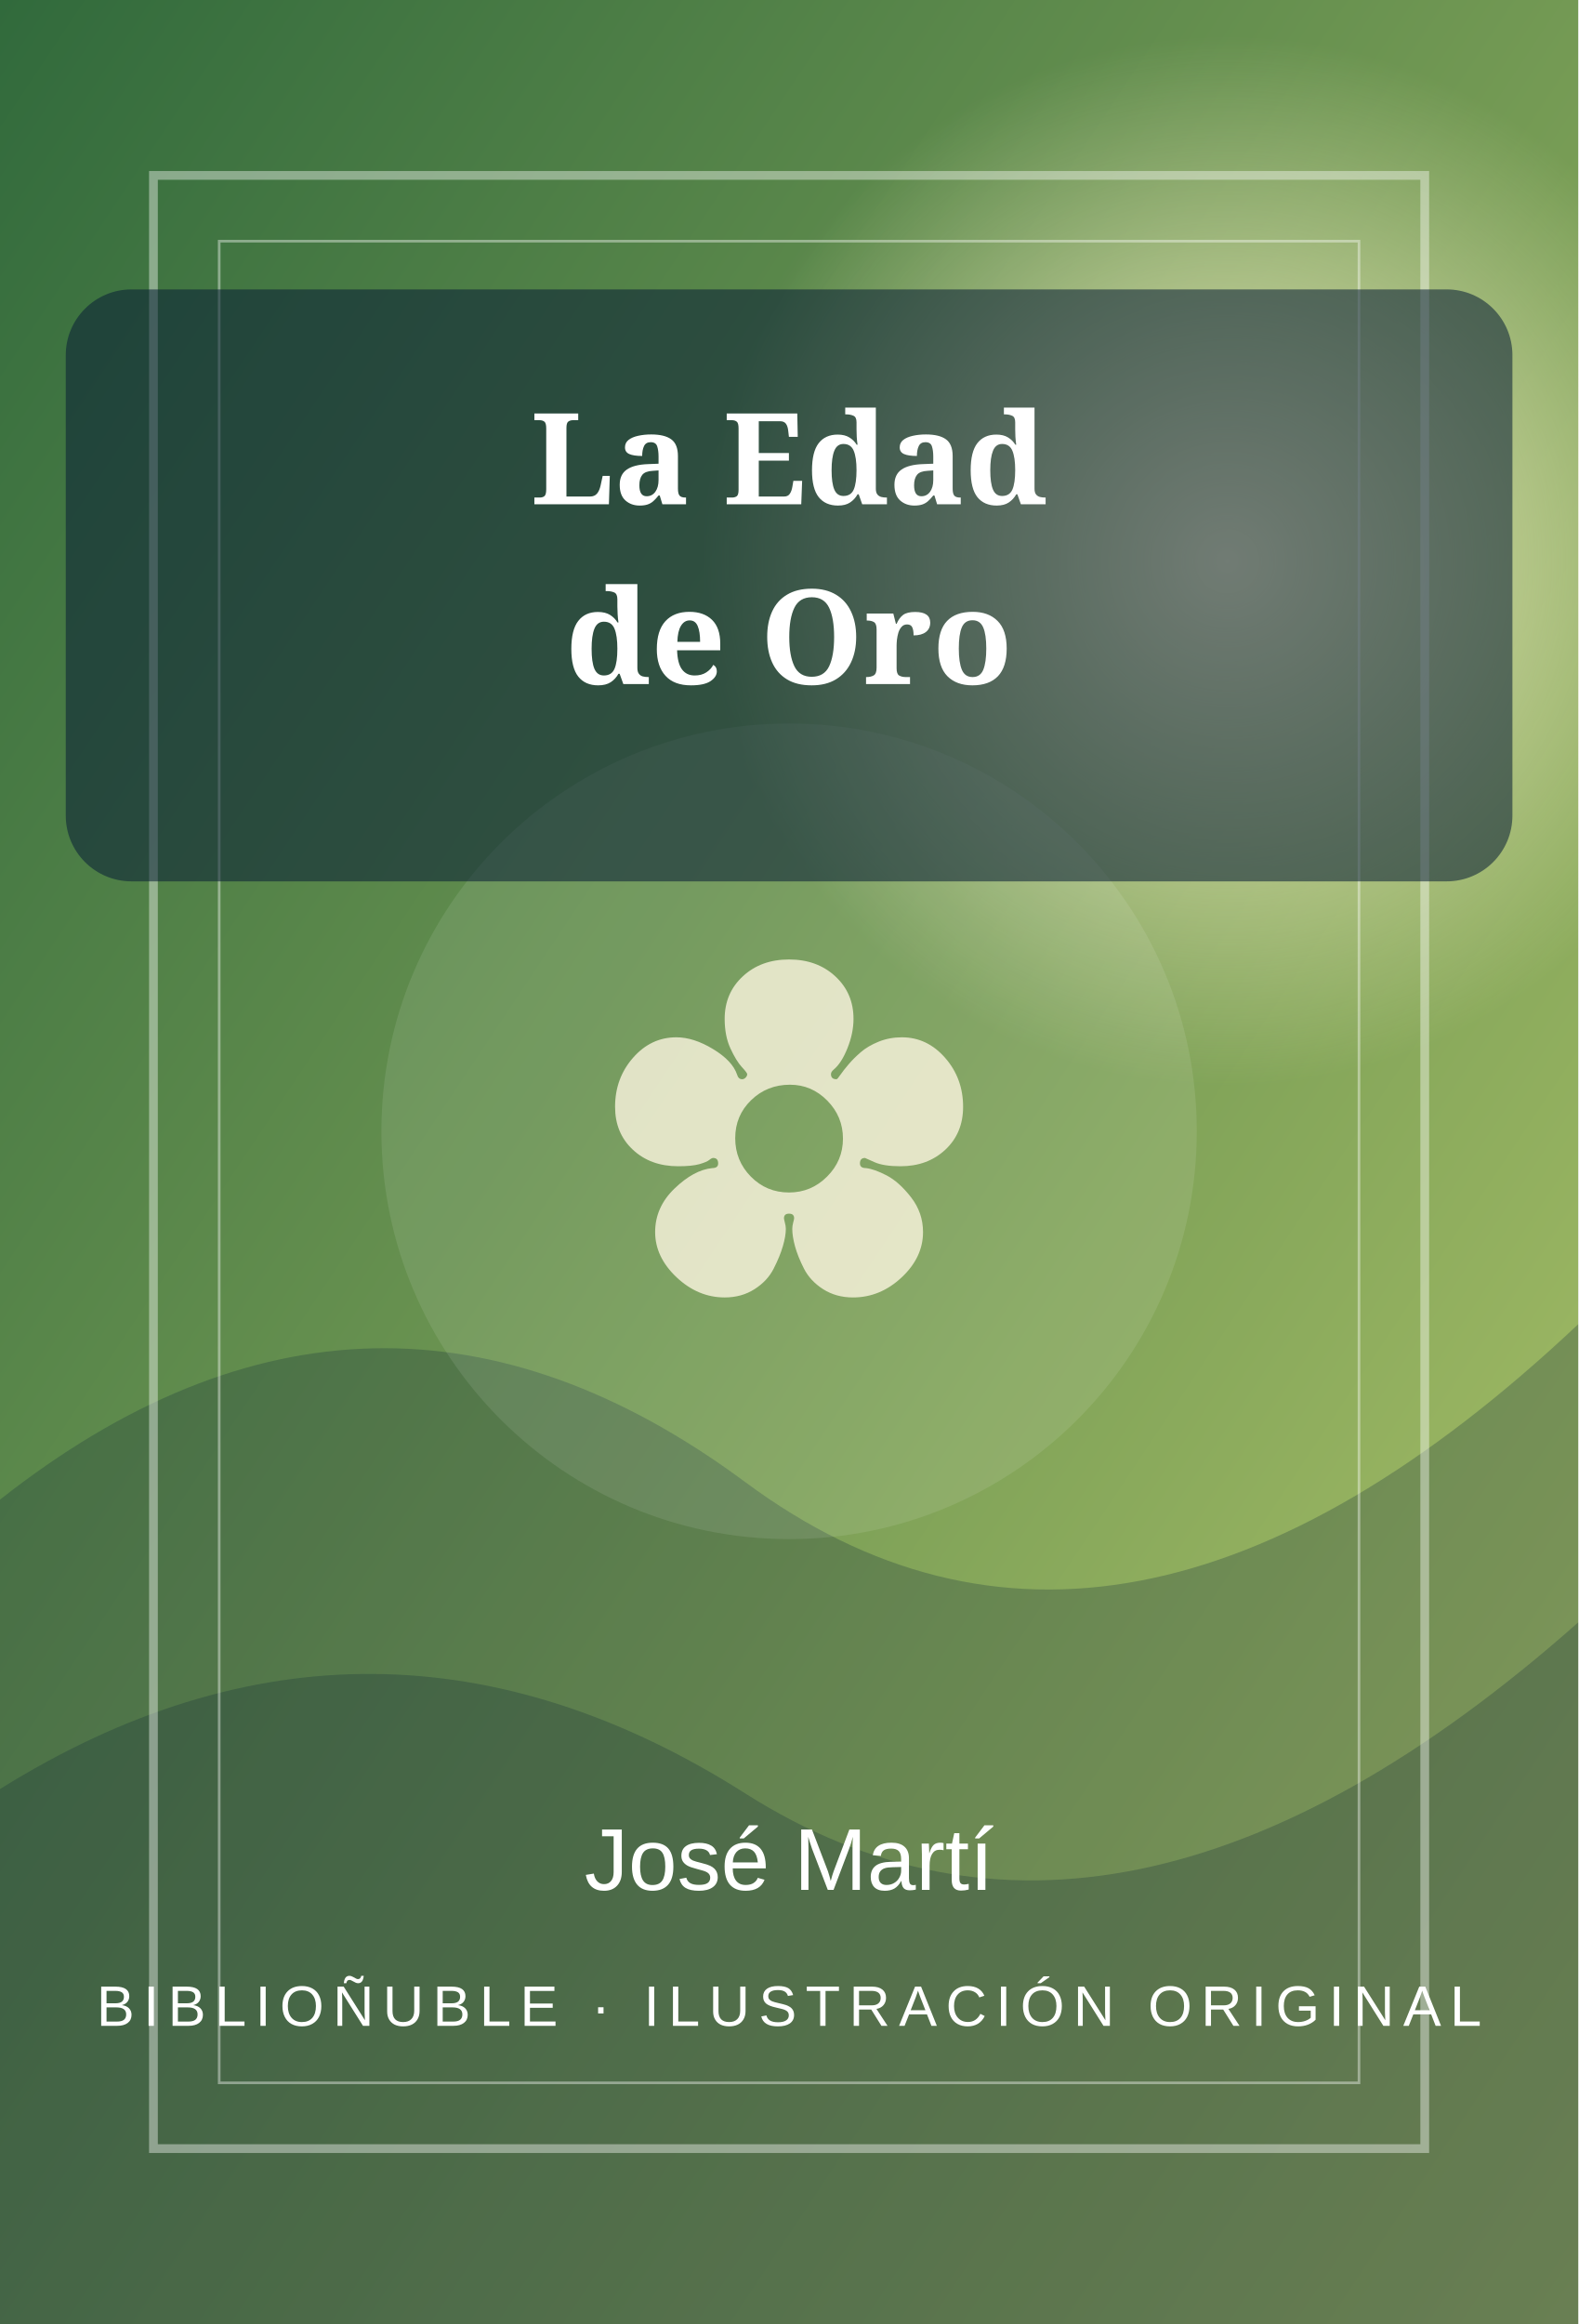
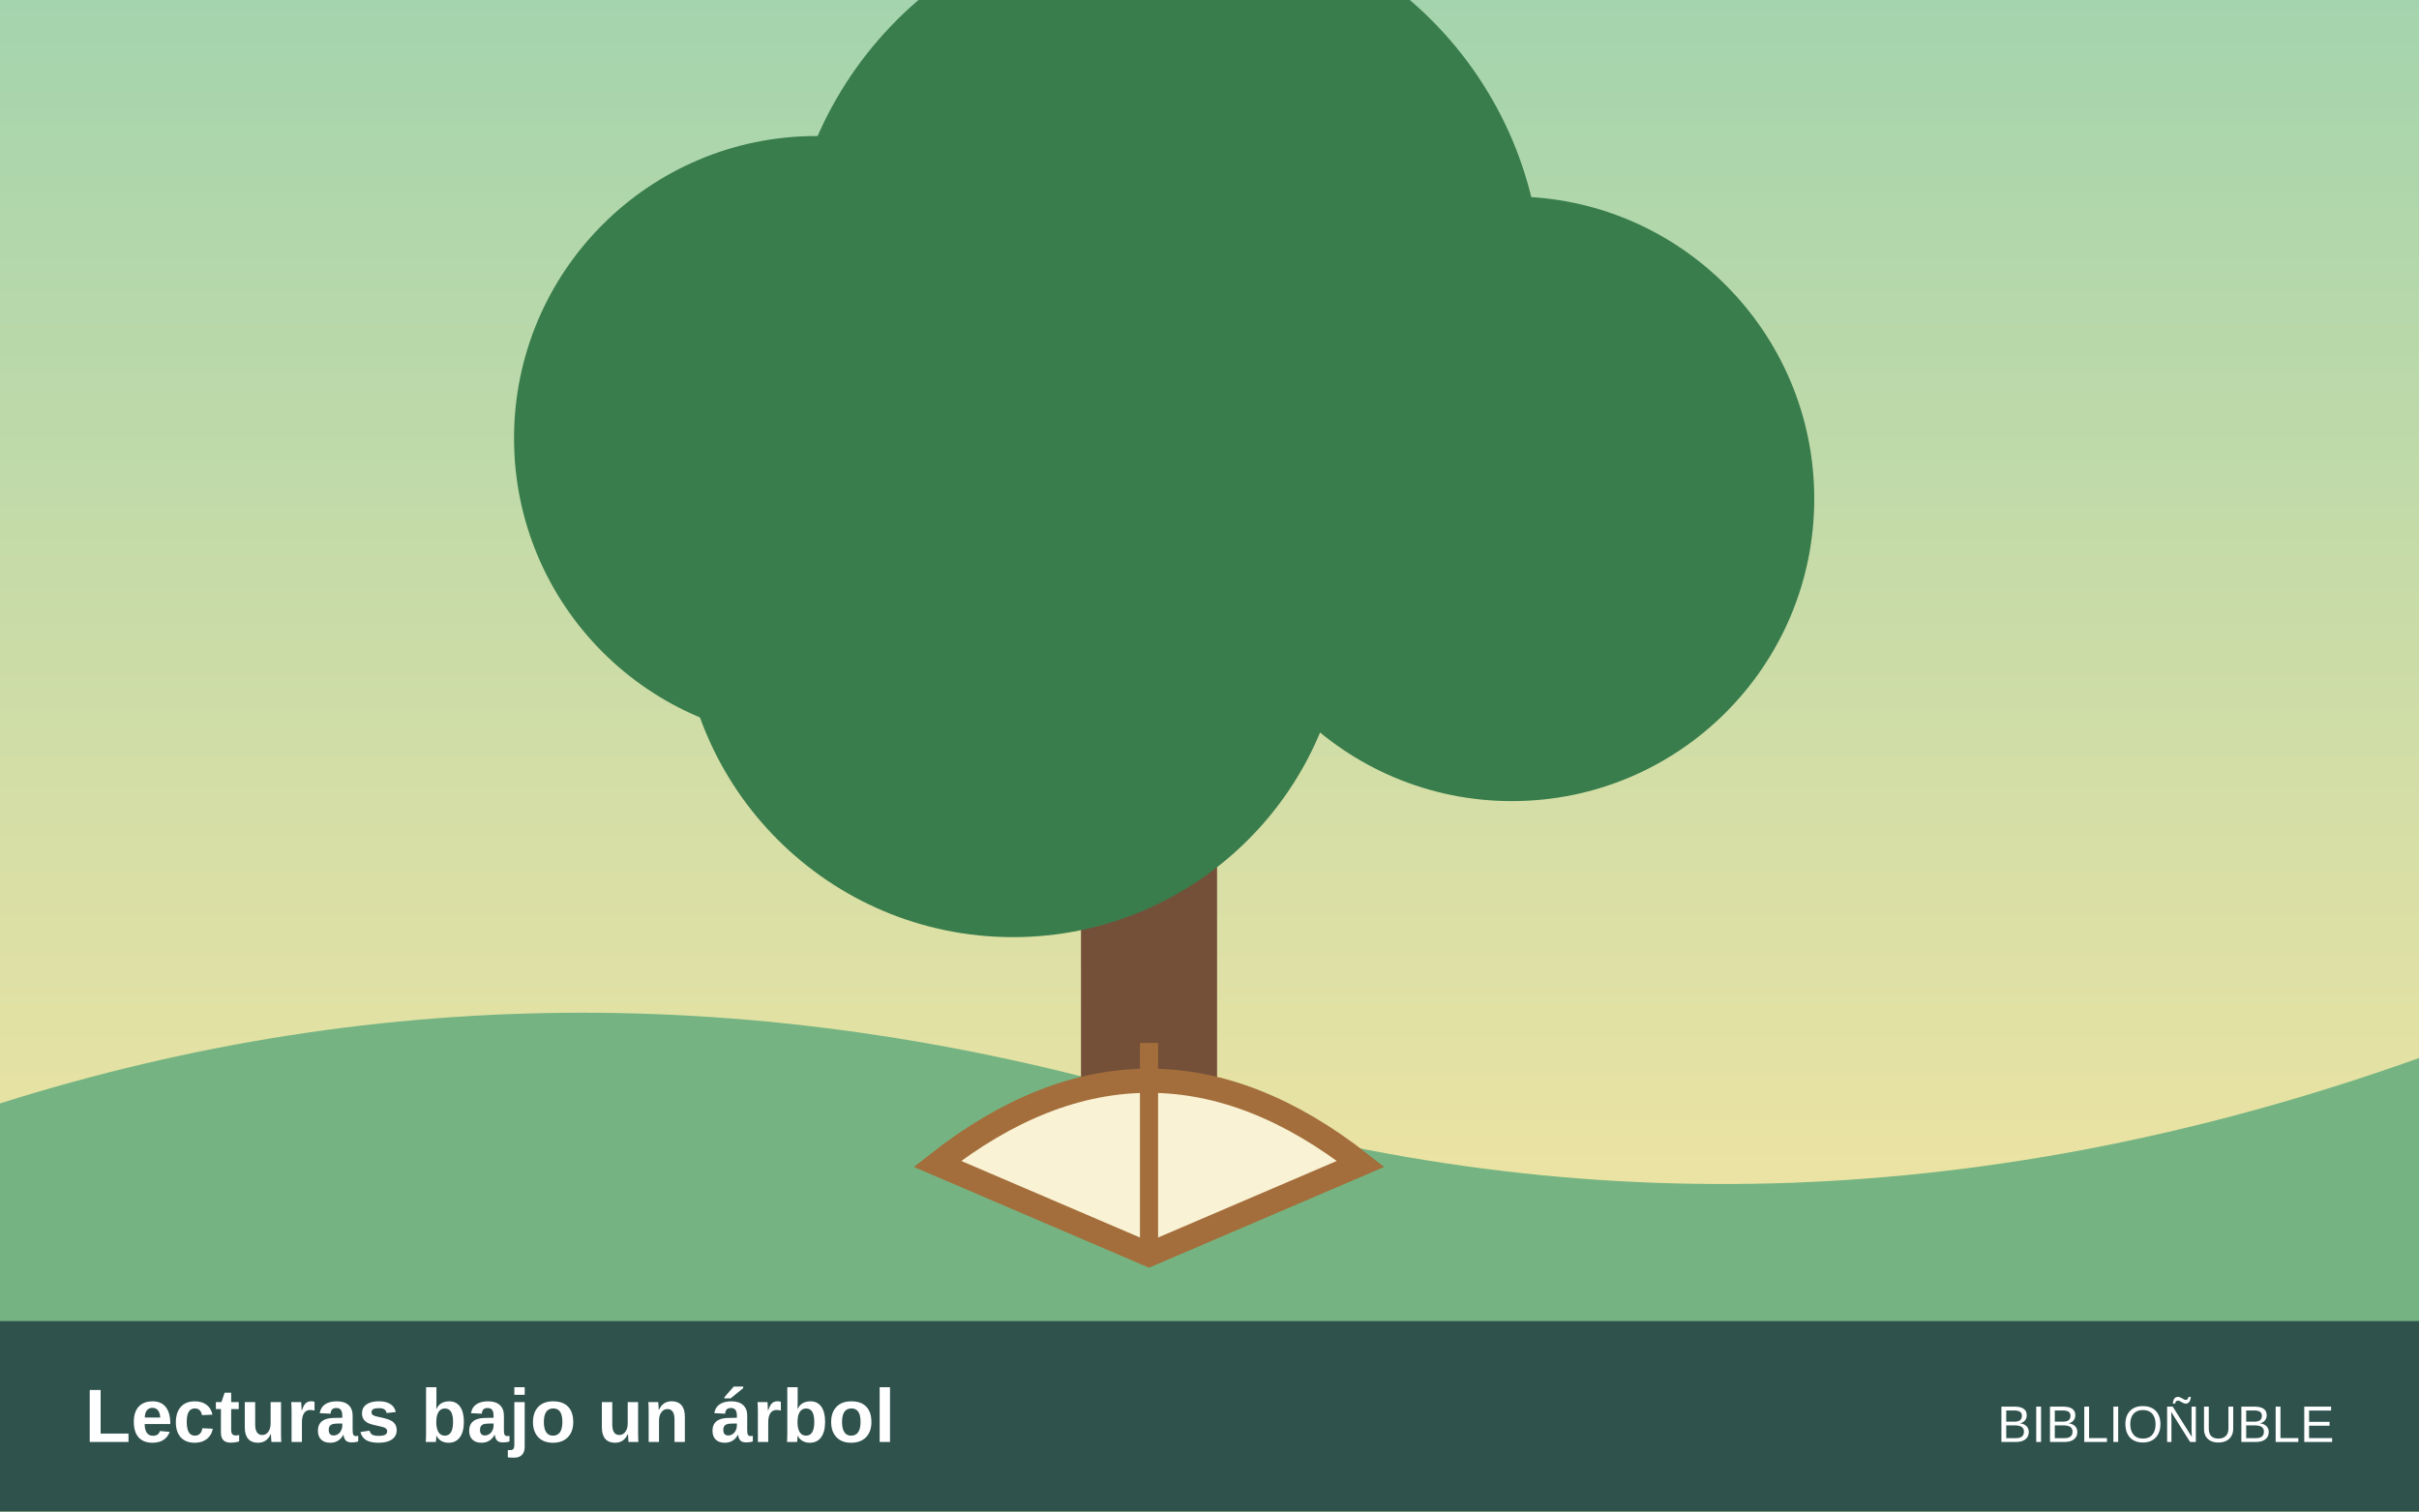
- <svg xmlns="http://www.w3.org/2000/svg" viewBox="0 0 360 530" role="img" aria-label="Portada ilustrada de La Edad de Oro">
+ <svg xmlns="http://www.w3.org/2000/svg" viewBox="0 0 800 500" role="img" aria-label="Lecturas bajo un árbol">
  <defs>
-     <linearGradient id="bg" x2="1" y2="1">
-       <stop stop-color="#316a3c" />
-       <stop offset="1" stop-color="#b4c86b" />
+     <linearGradient id="sky" x2="0" y2="1">
+       <stop stop-color="#a4d4ad" />
+       <stop offset="1" stop-color="#ffe7a0" />
    </linearGradient>
-     <radialGradient id="sun">
-       <stop stop-color="#fff8cc" stop-opacity=".9" />
-       <stop offset="1" stop-color="#fff8cc" stop-opacity="0" />
-     </radialGradient>
  </defs>
-   <rect width="360" height="530" fill="url(#bg)" />
-   <circle cx="280" cy="128" r="120" fill="url(#sun)" />
-   <path d="M0 342 Q85 275 170 338 T360 302 V530 H0" fill="#122d39" opacity=".27" />
-   <path d="M0 408 Q85 355 170 409 T360 370 V530 H0" fill="#0a2434" opacity=".25" />
-   <g fill="none" stroke="#fff" opacity=".4">
-     <path d="M35 40 H325 V490 H35 Z" stroke-width="2" />
-     <path d="M50 55 H310 V475 H50 Z" stroke-width=".6" />
+   <rect width="800" height="500" fill="url(#sky)" />
+   <path d="M0 365Q190 305 390 365T800 350V500H0" fill="#75b482" />
+   <path d="M380 390V145" stroke="#745039" stroke-width="45" />
+   <g fill="#397d4c">
+     <circle cx="270" cy="145" r="100" />
+     <circle cx="385" cy="95" r="125" />
+     <circle cx="500" cy="165" r="100" />
+     <circle cx="335" cy="200" r="110" />
  </g>
-   <g opacity=".8">
-     <circle cx="180" cy="258" r="93" fill="#ffffff" opacity=".12" />
-     <text x="180" y="294" text-anchor="middle" font-family="Georgia,serif" font-size="105" fill="#fff7e3">✿</text>
-   </g>
-   <rect x="15" y="66" width="330" height="135" rx="15" fill="#071e35" opacity=".55" />
-   <g font-family="Georgia,serif" fill="white" text-anchor="middle" font-weight="bold">
-     <text x="180" y="115" font-size="29">La Edad</text>
-     <text x="180" y="156" font-size="30">de Oro</text>
-   </g>
-   <text x="180" y="431" font-family="Arial,sans-serif" font-size="20" fill="white" text-anchor="middle">José Martí</text>
-   <text x="180" y="462" font-family="Arial,sans-serif" font-size="13" letter-spacing="2" fill="white" text-anchor="middle">BIBLIOÑUBLE · ILUSTRACIÓN ORIGINAL</text>
+   <path d="M310 385q70-55 140 0l-70 30Z" fill="#f9f2d4" stroke="#a36e3b" stroke-width="8" />
+   <path d="M380 345v70" stroke="#a36e3b" stroke-width="6" />
+   <rect x="0" y="437" width="800" height="63" fill="#142d39" opacity=".73" />
+   <text x="28" y="477" fill="#fff" font-size="25" font-family="Arial,sans-serif" font-weight="bold">Lecturas bajo un árbol</text>
+   <text x="772" y="477" fill="#fff" font-size="17" font-family="Arial,sans-serif" text-anchor="end">BIBLIOÑUBLE</text>
</svg>
